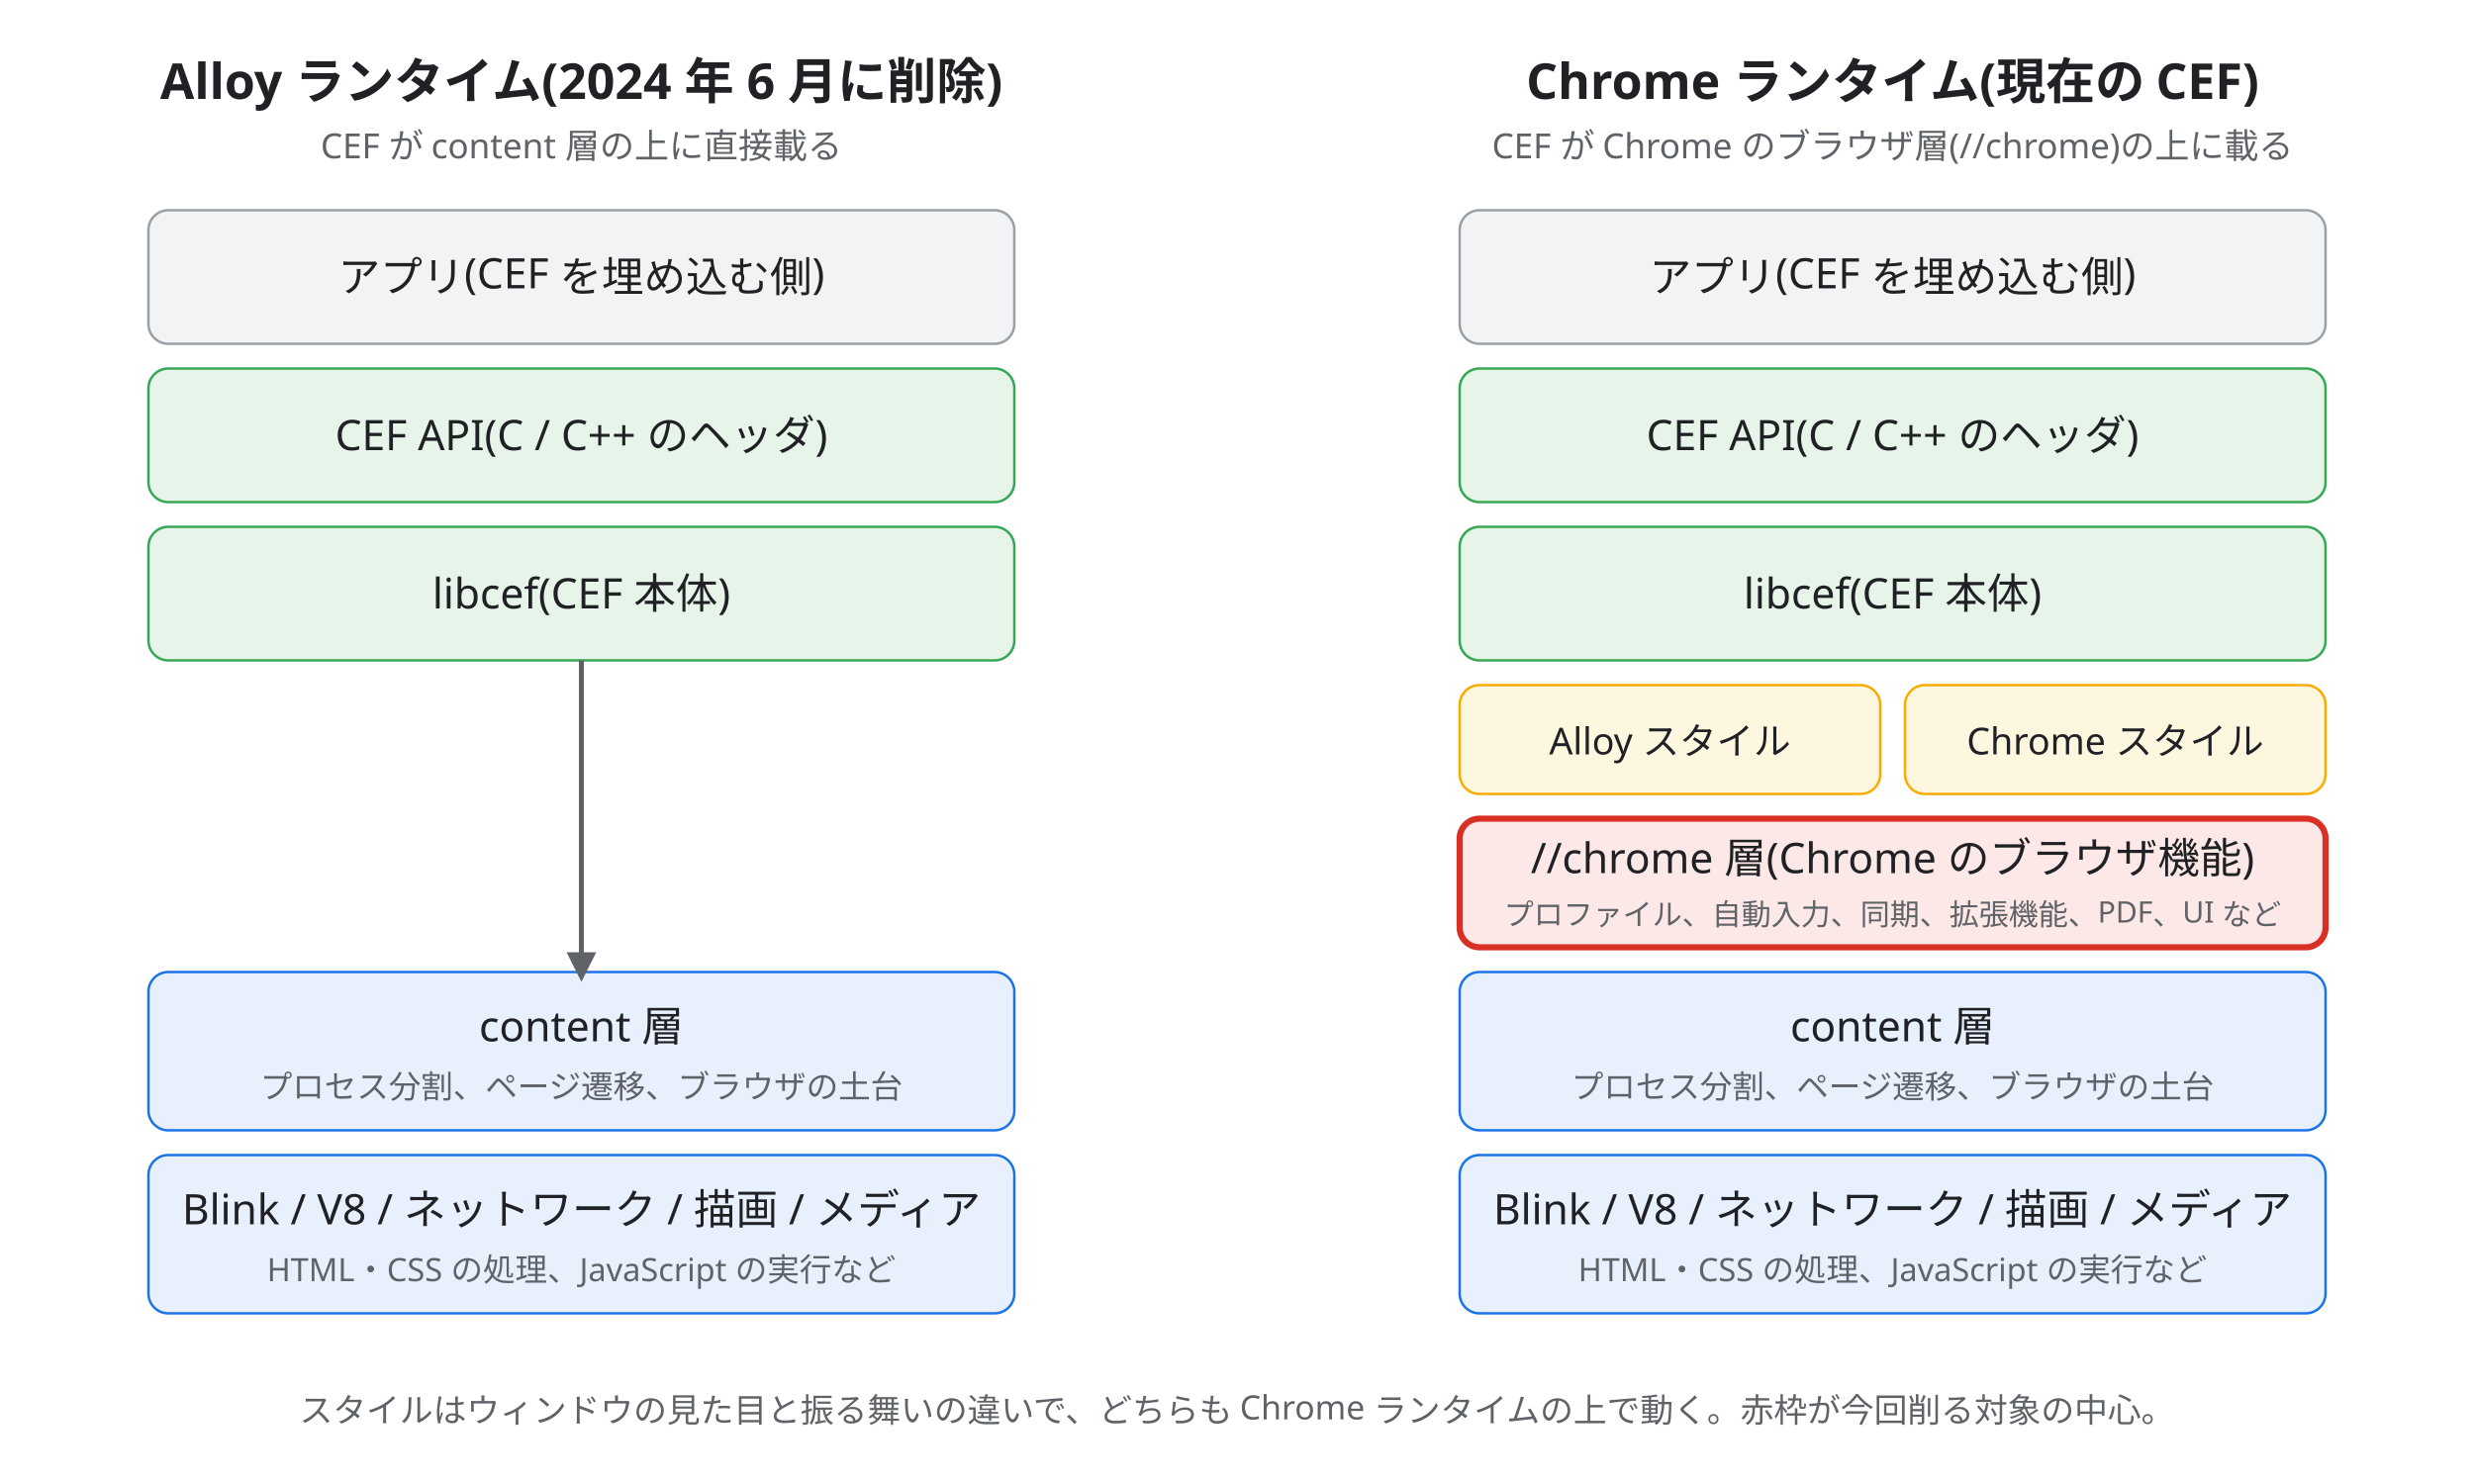
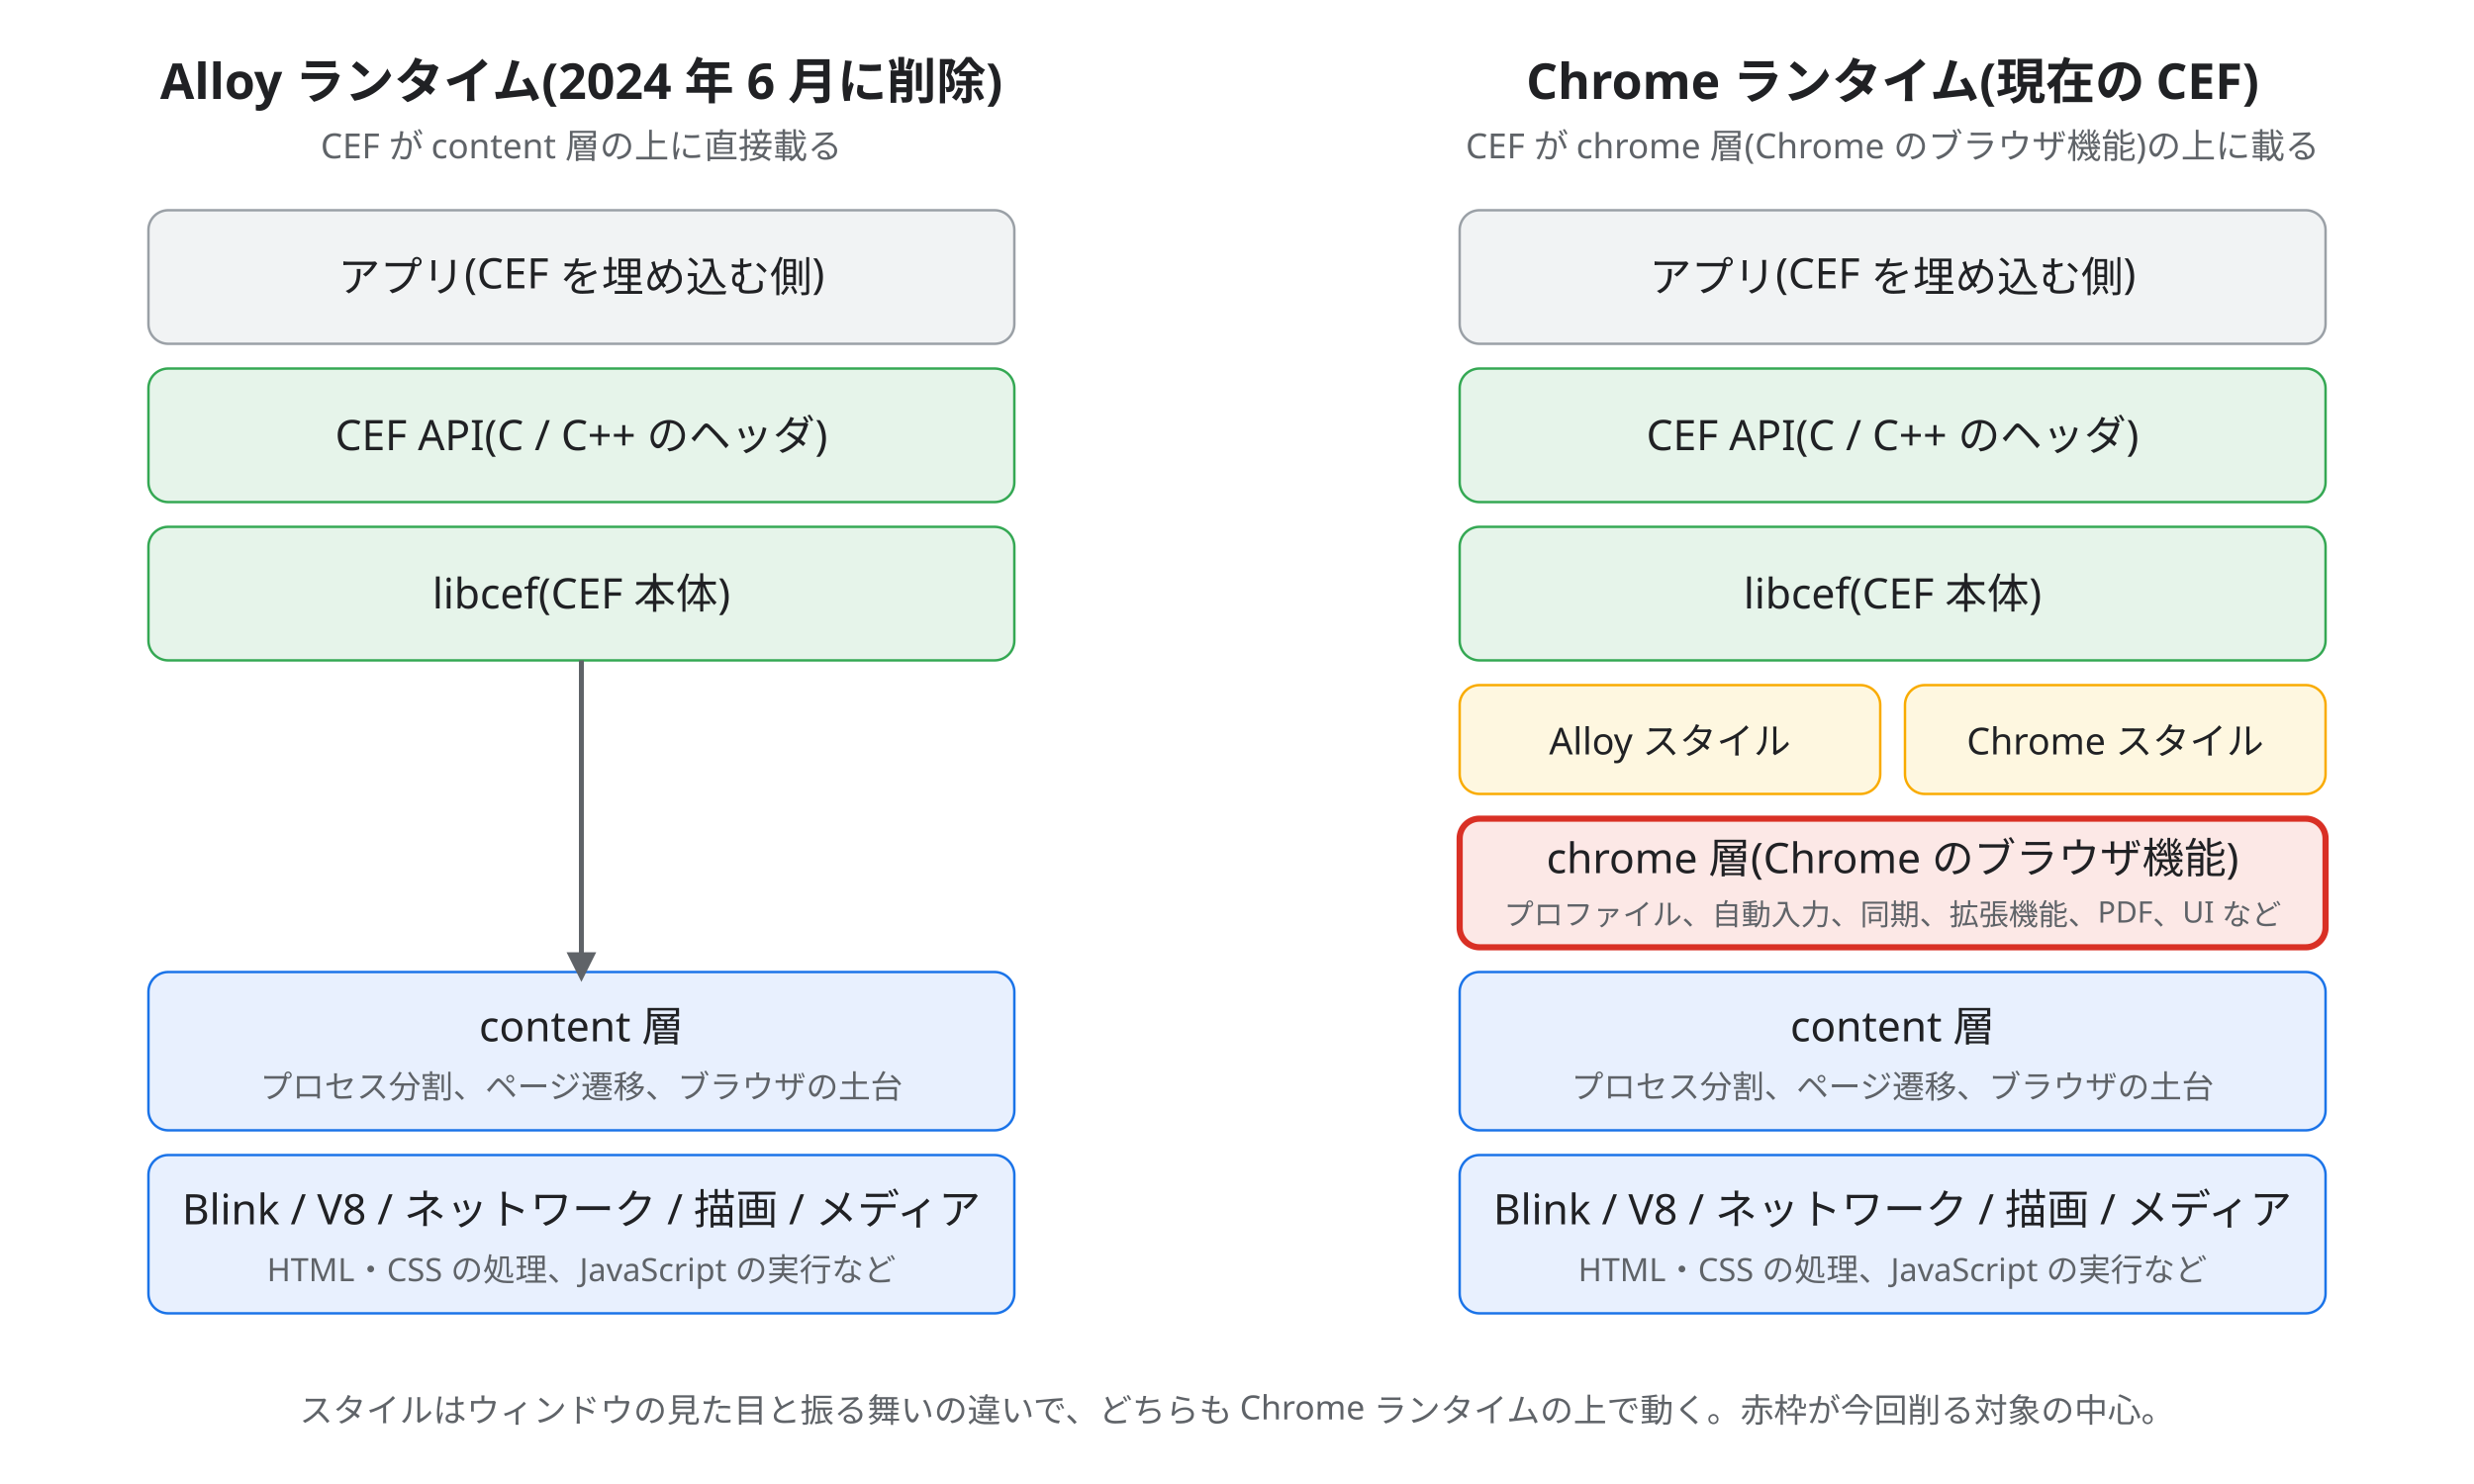
<svg xmlns="http://www.w3.org/2000/svg" width="1000" height="600" viewBox="0 0 1000 600" font-family="Hiragino Sans, Hiragino Kaku Gothic ProN, sans-serif">
  <rect width="1000" height="600" fill="#ffffff" />
  <defs>
    <marker id="arr" viewBox="0 0 10 10" refX="5" refY="5" markerWidth="6" markerHeight="6" orient="auto-start-reverse">
      <path d="M0,0 L10,5 L0,10 z" fill="#5f6368" />
    </marker>
  </defs>
  <text x="235" y="40" font-size="20" font-weight="bold" text-anchor="middle" fill="#202124">Alloy ランタイム(2024 年 6 月に削除)</text>
  <text x="235" y="64" font-size="14" text-anchor="middle" fill="#5f6368">CEF が content 層の上に直接載る</text>
  <rect x="60" y="85" width="350" height="54" rx="8" fill="#f1f3f4" stroke="#9aa0a6" />
  <text x="235" y="118" font-size="17" text-anchor="middle" fill="#202124">アプリ(CEF を埋め込む側)</text>
  <rect x="60" y="149" width="350" height="54" rx="8" fill="#e6f4ea" stroke="#34a853" />
  <text x="235" y="182" font-size="17" text-anchor="middle" fill="#202124">CEF API(C / C++ のヘッダ)</text>
  <rect x="60" y="213" width="350" height="54" rx="8" fill="#e6f4ea" stroke="#34a853" />
  <text x="235" y="246" font-size="17" text-anchor="middle" fill="#202124">libcef(CEF 本体)</text>
  <rect x="60" y="393" width="350" height="64" rx="8" fill="#e8f0fe" stroke="#1a73e8" />
  <text x="235" y="421" font-size="17" text-anchor="middle" fill="#202124">content 層</text>
  <text x="235" y="444" font-size="13" text-anchor="middle" fill="#5f6368">プロセス分割、ページ遷移、ブラウザの土台</text>
  <rect x="60" y="467" width="350" height="64" rx="8" fill="#e8f0fe" stroke="#1a73e8" />
  <text x="235" y="495" font-size="17" text-anchor="middle" fill="#202124">Blink / V8 / ネットワーク / 描画 / メディア</text>
  <text x="235" y="518" font-size="13" text-anchor="middle" fill="#5f6368">HTML・CSS の処理、JavaScript の実行など</text>
  <line x1="235" y1="267" x2="235" y2="391" stroke="#5f6368" stroke-width="2" marker-end="url(#arr)" />
  <text x="765" y="40" font-size="20" font-weight="bold" text-anchor="middle" fill="#202124">Chrome ランタイム(現在の CEF)</text>
-   <text x="765" y="64" font-size="14" text-anchor="middle" fill="#5f6368">CEF が Chrome のブラウザ層(//chrome)の上に載る</text>
+   <text x="765" y="64" font-size="14" text-anchor="middle" fill="#5f6368">CEF が chrome 層(Chrome のブラウザ機能)の上に載る</text>
  <rect x="590" y="85" width="350" height="54" rx="8" fill="#f1f3f4" stroke="#9aa0a6" />
  <text x="765" y="118" font-size="17" text-anchor="middle" fill="#202124">アプリ(CEF を埋め込む側)</text>
  <rect x="590" y="149" width="350" height="54" rx="8" fill="#e6f4ea" stroke="#34a853" />
  <text x="765" y="182" font-size="17" text-anchor="middle" fill="#202124">CEF API(C / C++ のヘッダ)</text>
  <rect x="590" y="213" width="350" height="54" rx="8" fill="#e6f4ea" stroke="#34a853" />
  <text x="765" y="246" font-size="17" text-anchor="middle" fill="#202124">libcef(CEF 本体)</text>
  <rect x="590" y="277" width="170" height="44" rx="8" fill="#fef7e0" stroke="#f9ab00" />
  <text x="675" y="305" font-size="15" text-anchor="middle" fill="#202124">Alloy スタイル</text>
  <rect x="770" y="277" width="170" height="44" rx="8" fill="#fef7e0" stroke="#f9ab00" />
  <text x="855" y="305" font-size="15" text-anchor="middle" fill="#202124">Chrome スタイル</text>
  <rect x="590" y="331" width="350" height="52" rx="8" fill="#fce8e6" stroke="#d93025" stroke-width="2.5" />
-   <text x="765" y="353" font-size="17" text-anchor="middle" fill="#202124">//chrome 層(Chrome のブラウザ機能)</text>
+   <text x="765" y="353" font-size="17" text-anchor="middle" fill="#202124">chrome 層(Chrome のブラウザ機能)</text>
  <text x="765" y="374" font-size="12" text-anchor="middle" fill="#5f6368">プロファイル、自動入力、同期、拡張機能、PDF、UI など</text>
  <rect x="590" y="393" width="350" height="64" rx="8" fill="#e8f0fe" stroke="#1a73e8" />
  <text x="765" y="421" font-size="17" text-anchor="middle" fill="#202124">content 層</text>
  <text x="765" y="444" font-size="13" text-anchor="middle" fill="#5f6368">プロセス分割、ページ遷移、ブラウザの土台</text>
  <rect x="590" y="467" width="350" height="64" rx="8" fill="#e8f0fe" stroke="#1a73e8" />
  <text x="765" y="495" font-size="17" text-anchor="middle" fill="#202124">Blink / V8 / ネットワーク / 描画 / メディア</text>
  <text x="765" y="518" font-size="13" text-anchor="middle" fill="#5f6368">HTML・CSS の処理、JavaScript の実行など</text>
  <text x="500" y="575" font-size="13.5" text-anchor="middle" fill="#5f6368">スタイルはウィンドウの見た目と振る舞いの違いで、どちらも Chrome ランタイムの上で動く。赤枠が今回削る対象の中心。</text>
</svg>
